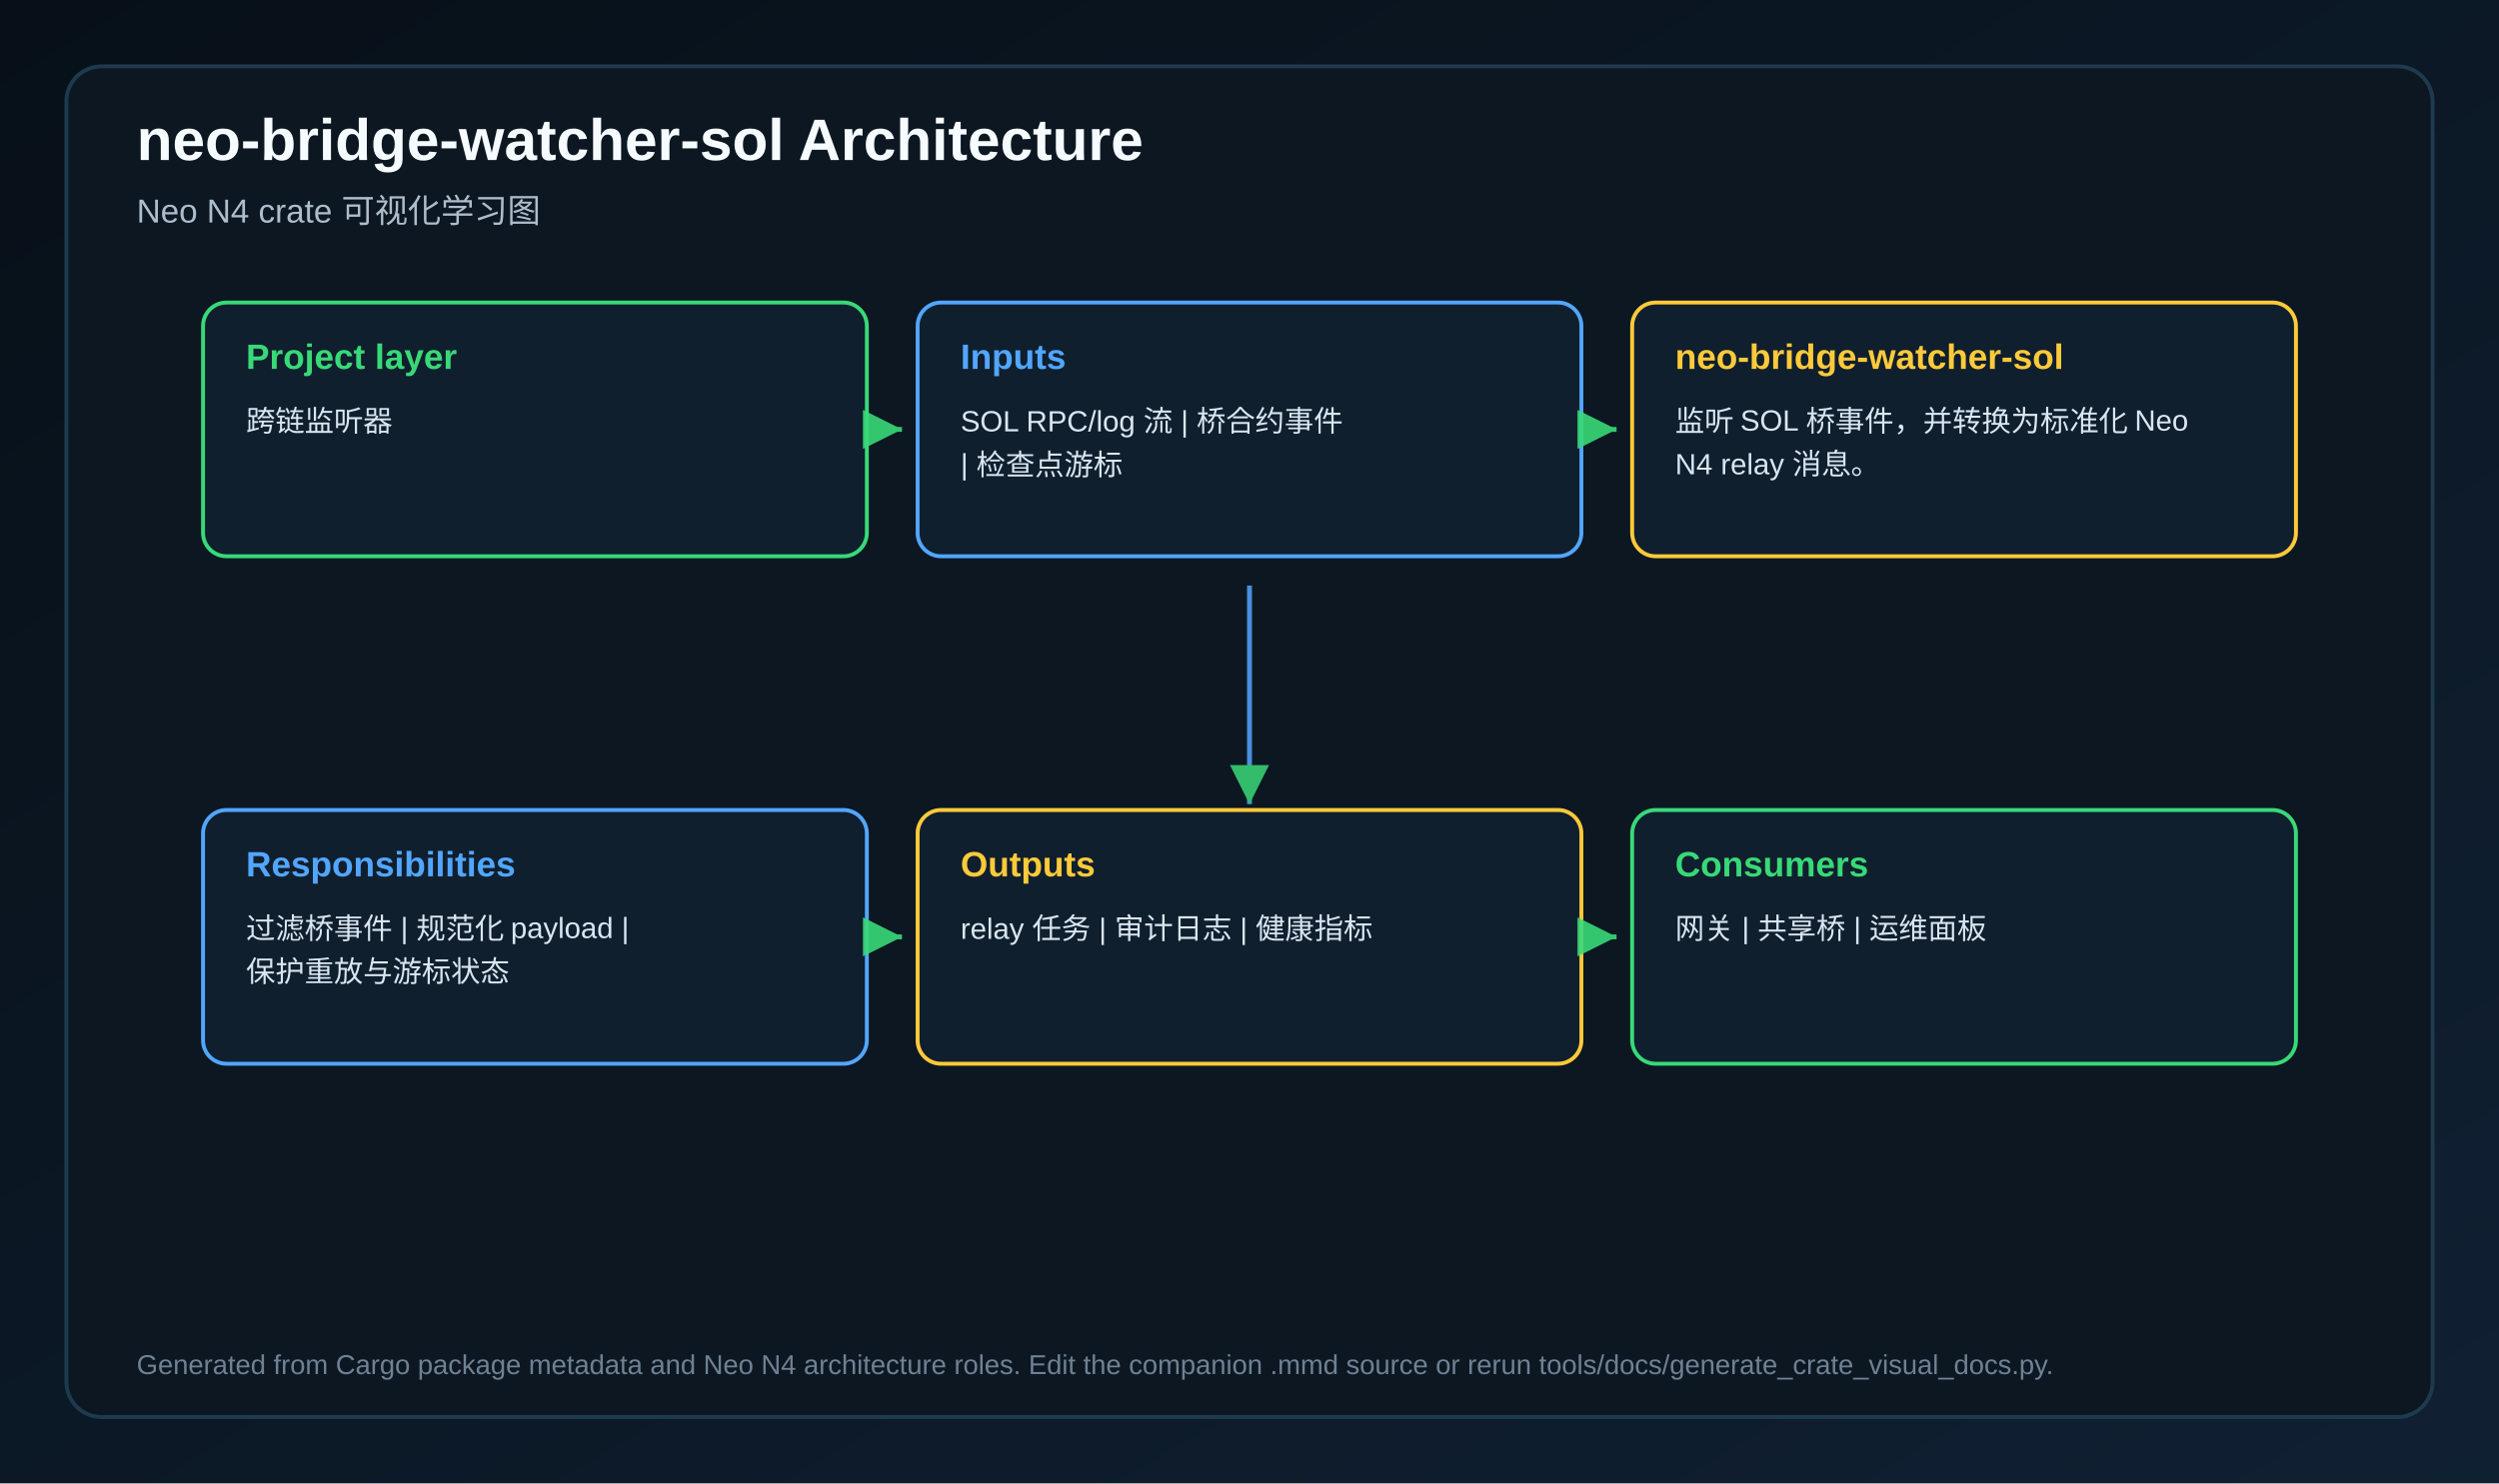
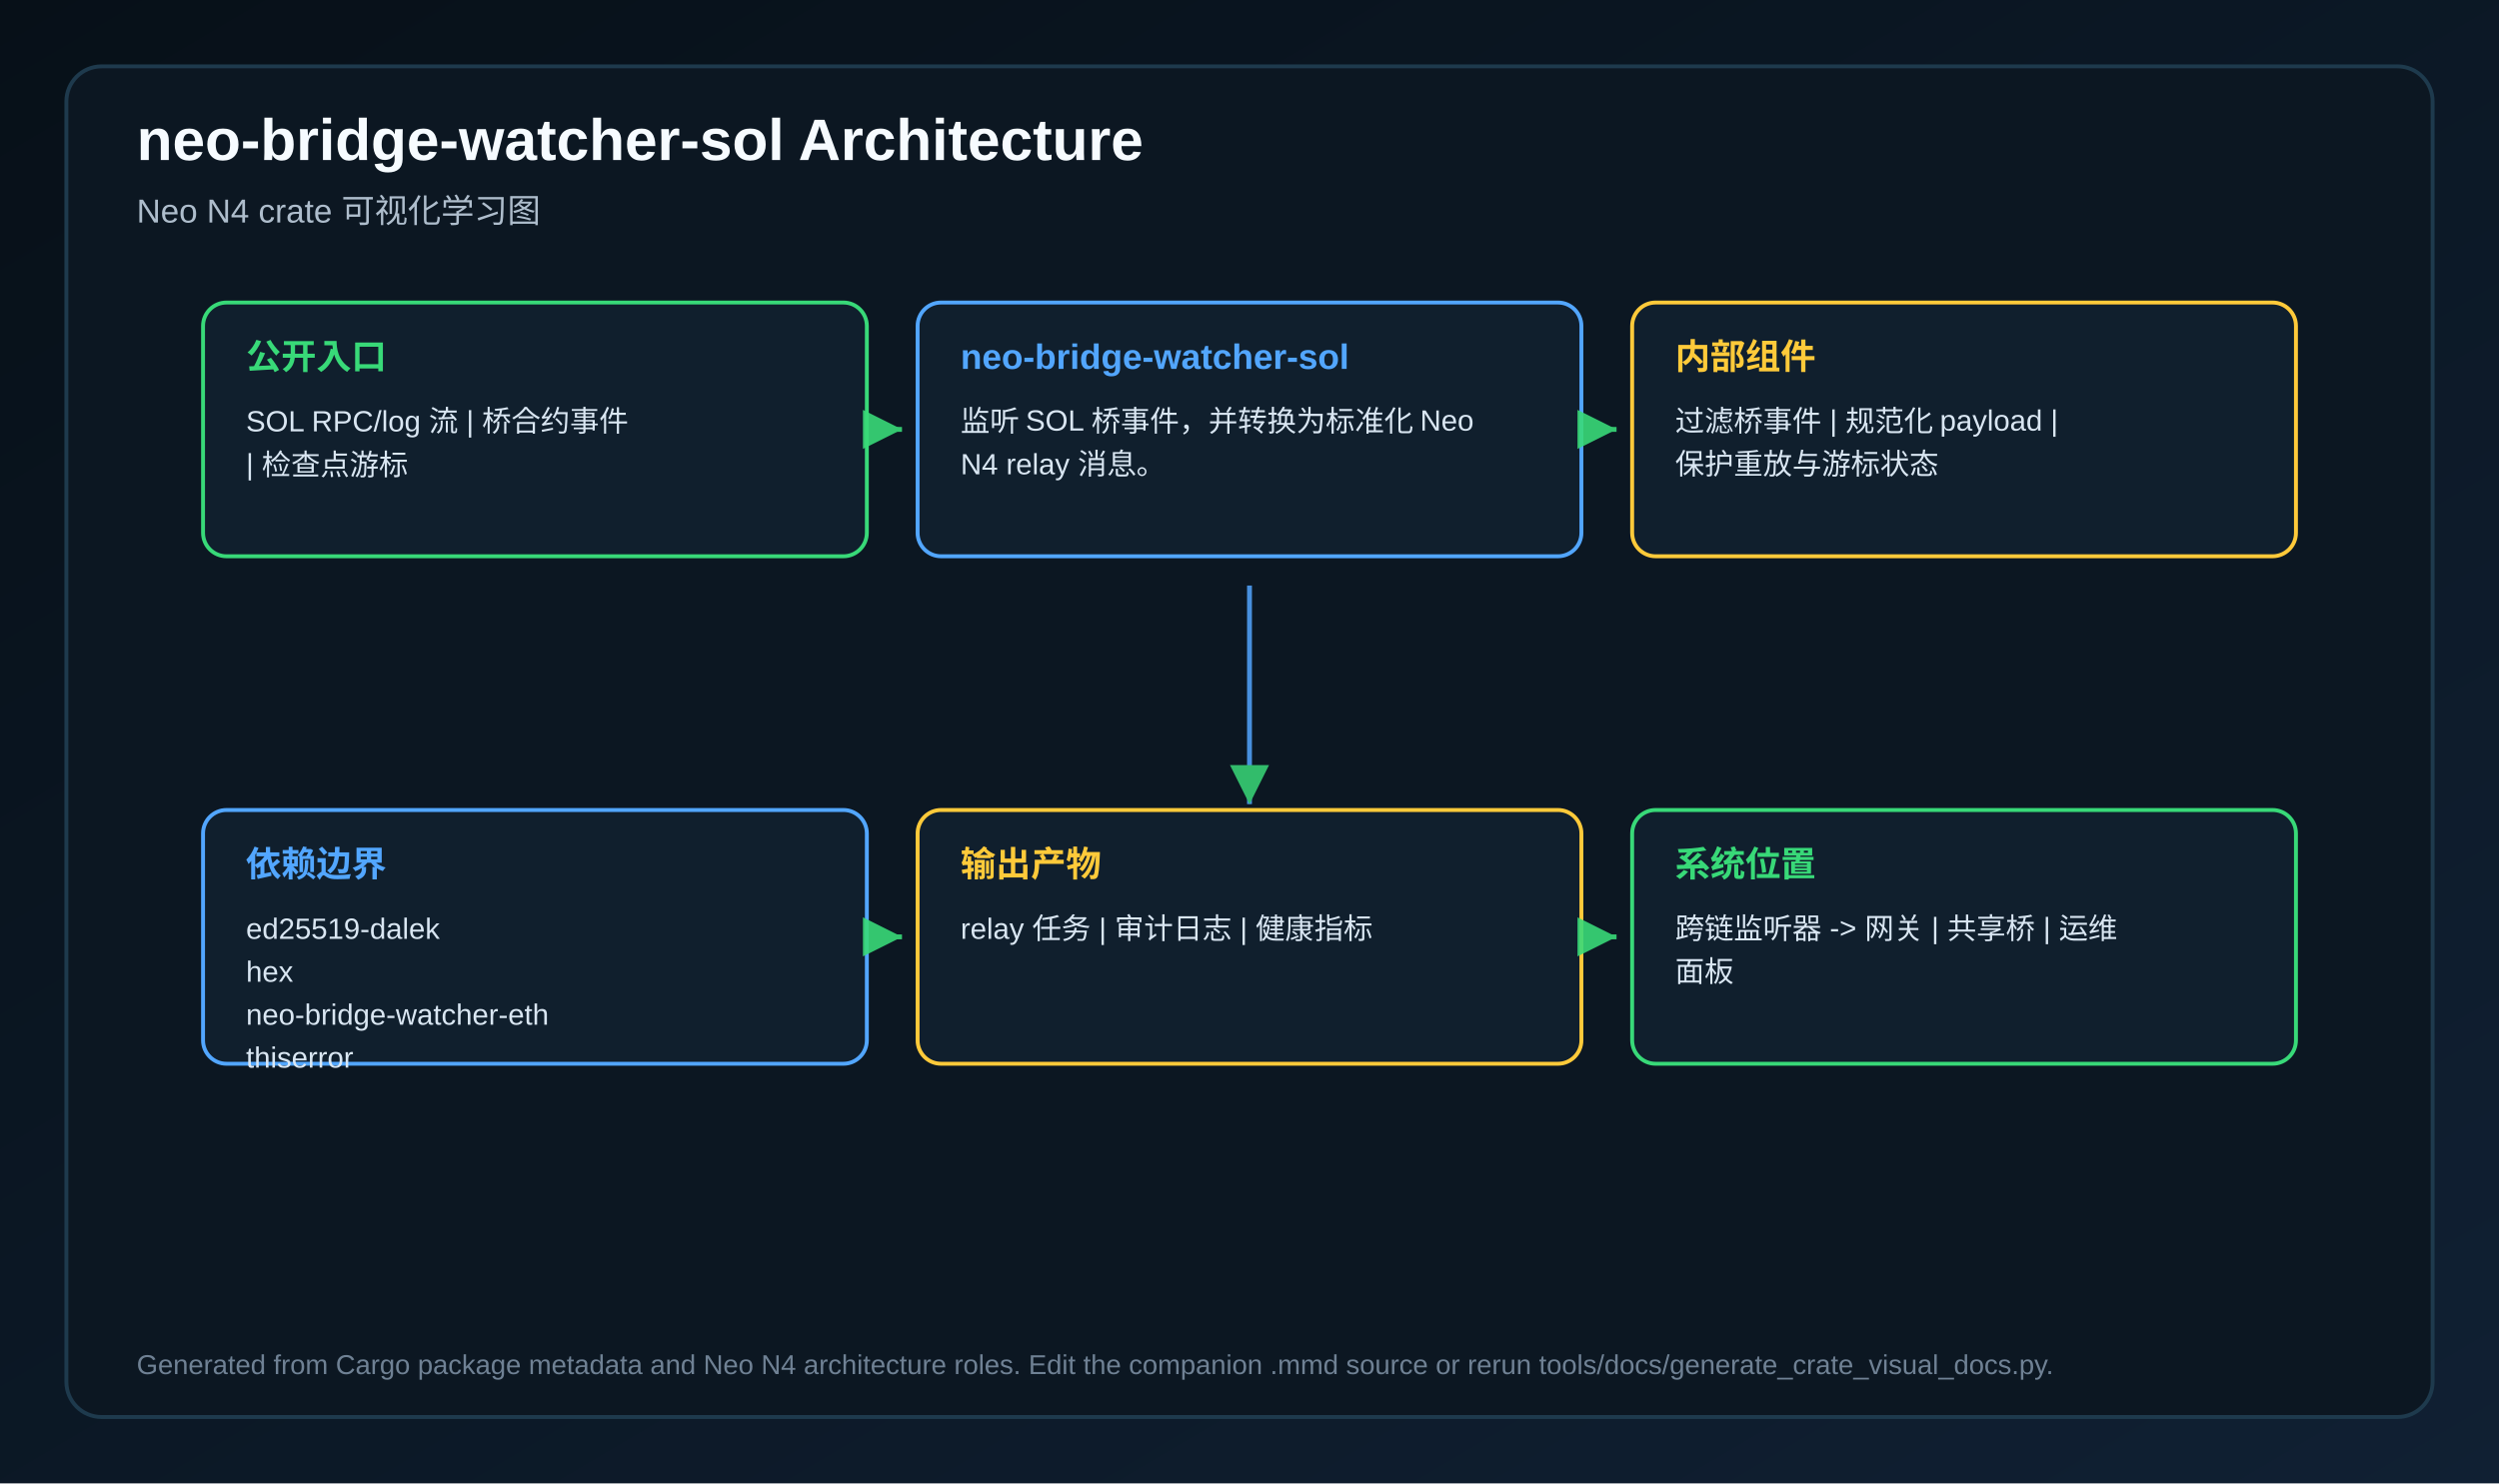
<svg xmlns="http://www.w3.org/2000/svg" width="1280" height="760" viewBox="0 0 1280 760" role="img" aria-label="neo-bridge-watcher-sol Architecture">
  <defs>
    <linearGradient id="bg" x1="0" x2="1" y1="0" y2="1">
      <stop offset="0" stop-color="#071018" />
      <stop offset="1" stop-color="#102033" />
    </linearGradient>
    <marker id="arrow" markerWidth="12" markerHeight="12" refX="10" refY="6" orient="auto">
      <path d="M2,2 L10,6 L2,10 Z" fill="#38d978" />
    </marker>
  </defs>
  <rect x="0" y="0" width="1280" height="760" fill="url(#bg)" />
  <rect x="34" y="34" width="1212" height="692" rx="18" fill="#0c1722" stroke="#1e3a4d" stroke-width="2" />
  <text x="70" y="82" fill="#f6fbff" font-size="30" font-family="Segoe UI, Arial, sans-serif" font-weight="700">neo-bridge-watcher-sol Architecture</text>
  <text x="70" y="114" fill="#aebdcc" font-size="17" font-family="Segoe UI, Arial, sans-serif">Neo N4 crate 可视化学习图</text>
  <rect x="104" y="155" width="340" height="130" rx="12" fill="#101f2d" stroke="#38d978" stroke-width="2" />
-   <text x="126" y="189" fill="#38d978" font-size="18" font-family="Segoe UI, Arial, sans-serif" font-weight="700">Project layer</text>
-   <text x="126" y="221" fill="#d9e6f2" font-size="15" font-family="Segoe UI, Arial, sans-serif">跨链监听器</text>
+   <text x="126" y="189" fill="#38d978" font-size="18" font-family="Segoe UI, Arial, sans-serif" font-weight="700">公开入口</text>
+   <text x="126" y="221" fill="#d9e6f2" font-size="15" font-family="Segoe UI, Arial, sans-serif">SOL RPC/log 流 | 桥合约事件 </text>
+   <text x="126" y="243" fill="#d9e6f2" font-size="15" font-family="Segoe UI, Arial, sans-serif">| 检查点游标</text>
  <rect x="470" y="155" width="340" height="130" rx="12" fill="#101f2d" stroke="#52a6ff" stroke-width="2" />
-   <text x="492" y="189" fill="#52a6ff" font-size="18" font-family="Segoe UI, Arial, sans-serif" font-weight="700">Inputs</text>
-   <text x="492" y="221" fill="#d9e6f2" font-size="15" font-family="Segoe UI, Arial, sans-serif">SOL RPC/log 流 | 桥合约事件 </text>
-   <text x="492" y="243" fill="#d9e6f2" font-size="15" font-family="Segoe UI, Arial, sans-serif">| 检查点游标</text>
+   <text x="492" y="189" fill="#52a6ff" font-size="18" font-family="Segoe UI, Arial, sans-serif" font-weight="700">neo-bridge-watcher-sol</text>
+   <text x="492" y="221" fill="#d9e6f2" font-size="15" font-family="Segoe UI, Arial, sans-serif">监听 SOL 桥事件，并转换为标准化 Neo</text>
+   <text x="492" y="243" fill="#d9e6f2" font-size="15" font-family="Segoe UI, Arial, sans-serif"> N4 relay 消息。</text>
  <line x1="452" y1="220" x2="462" y2="220" stroke="#38d978" stroke-width="2.5" marker-end="url(#arrow)" opacity="0.9" />
  <rect x="836" y="155" width="340" height="130" rx="12" fill="#101f2d" stroke="#ffca3a" stroke-width="2" />
-   <text x="858" y="189" fill="#ffca3a" font-size="18" font-family="Segoe UI, Arial, sans-serif" font-weight="700">neo-bridge-watcher-sol</text>
-   <text x="858" y="221" fill="#d9e6f2" font-size="15" font-family="Segoe UI, Arial, sans-serif">监听 SOL 桥事件，并转换为标准化 Neo</text>
-   <text x="858" y="243" fill="#d9e6f2" font-size="15" font-family="Segoe UI, Arial, sans-serif"> N4 relay 消息。</text>
+   <text x="858" y="189" fill="#ffca3a" font-size="18" font-family="Segoe UI, Arial, sans-serif" font-weight="700">内部组件</text>
+   <text x="858" y="221" fill="#d9e6f2" font-size="15" font-family="Segoe UI, Arial, sans-serif">过滤桥事件 | 规范化 payload | </text>
+   <text x="858" y="243" fill="#d9e6f2" font-size="15" font-family="Segoe UI, Arial, sans-serif">保护重放与游标状态</text>
  <line x1="818" y1="220" x2="828" y2="220" stroke="#38d978" stroke-width="2.5" marker-end="url(#arrow)" opacity="0.9" />
  <rect x="104" y="415" width="340" height="130" rx="12" fill="#101f2d" stroke="#52a6ff" stroke-width="2" />
-   <text x="126" y="449" fill="#52a6ff" font-size="18" font-family="Segoe UI, Arial, sans-serif" font-weight="700">Responsibilities</text>
-   <text x="126" y="481" fill="#d9e6f2" font-size="15" font-family="Segoe UI, Arial, sans-serif">过滤桥事件 | 规范化 payload | </text>
-   <text x="126" y="503" fill="#d9e6f2" font-size="15" font-family="Segoe UI, Arial, sans-serif">保护重放与游标状态</text>
+   <text x="126" y="449" fill="#52a6ff" font-size="18" font-family="Segoe UI, Arial, sans-serif" font-weight="700">依赖边界</text>
+   <text x="126" y="481" fill="#d9e6f2" font-size="15" font-family="Segoe UI, Arial, sans-serif">ed25519-dalek</text>
+   <text x="126" y="503" fill="#d9e6f2" font-size="15" font-family="Segoe UI, Arial, sans-serif">hex</text>
+   <text x="126" y="525" fill="#d9e6f2" font-size="15" font-family="Segoe UI, Arial, sans-serif">neo-bridge-watcher-eth</text>
+   <text x="126" y="547" fill="#d9e6f2" font-size="15" font-family="Segoe UI, Arial, sans-serif">thiserror</text>
  <rect x="470" y="415" width="340" height="130" rx="12" fill="#101f2d" stroke="#ffca3a" stroke-width="2" />
-   <text x="492" y="449" fill="#ffca3a" font-size="18" font-family="Segoe UI, Arial, sans-serif" font-weight="700">Outputs</text>
+   <text x="492" y="449" fill="#ffca3a" font-size="18" font-family="Segoe UI, Arial, sans-serif" font-weight="700">输出产物</text>
  <text x="492" y="481" fill="#d9e6f2" font-size="15" font-family="Segoe UI, Arial, sans-serif">relay 任务 | 审计日志 | 健康指标</text>
  <line x1="452" y1="480" x2="462" y2="480" stroke="#38d978" stroke-width="2.5" marker-end="url(#arrow)" opacity="0.9" />
  <rect x="836" y="415" width="340" height="130" rx="12" fill="#101f2d" stroke="#38d978" stroke-width="2" />
-   <text x="858" y="449" fill="#38d978" font-size="18" font-family="Segoe UI, Arial, sans-serif" font-weight="700">Consumers</text>
-   <text x="858" y="481" fill="#d9e6f2" font-size="15" font-family="Segoe UI, Arial, sans-serif">网关 | 共享桥 | 运维面板</text>
+   <text x="858" y="449" fill="#38d978" font-size="18" font-family="Segoe UI, Arial, sans-serif" font-weight="700">系统位置</text>
+   <text x="858" y="481" fill="#d9e6f2" font-size="15" font-family="Segoe UI, Arial, sans-serif">跨链监听器 -&gt; 网关 | 共享桥 | 运维</text>
+   <text x="858" y="503" fill="#d9e6f2" font-size="15" font-family="Segoe UI, Arial, sans-serif">面板</text>
  <line x1="818" y1="480" x2="828" y2="480" stroke="#38d978" stroke-width="2.5" marker-end="url(#arrow)" opacity="0.9" />
  <path d="M640 300 C640 350 640 370 640 412" stroke="#52a6ff" stroke-width="2.5" fill="none" marker-end="url(#arrow)" opacity="0.85" />
  <text x="70" y="704" fill="#6f8194" font-size="14" font-family="Segoe UI, Arial, sans-serif">Generated from Cargo package metadata and Neo N4 architecture roles. Edit the companion .mmd source or rerun tools/docs/generate_crate_visual_docs.py.</text>
</svg>
